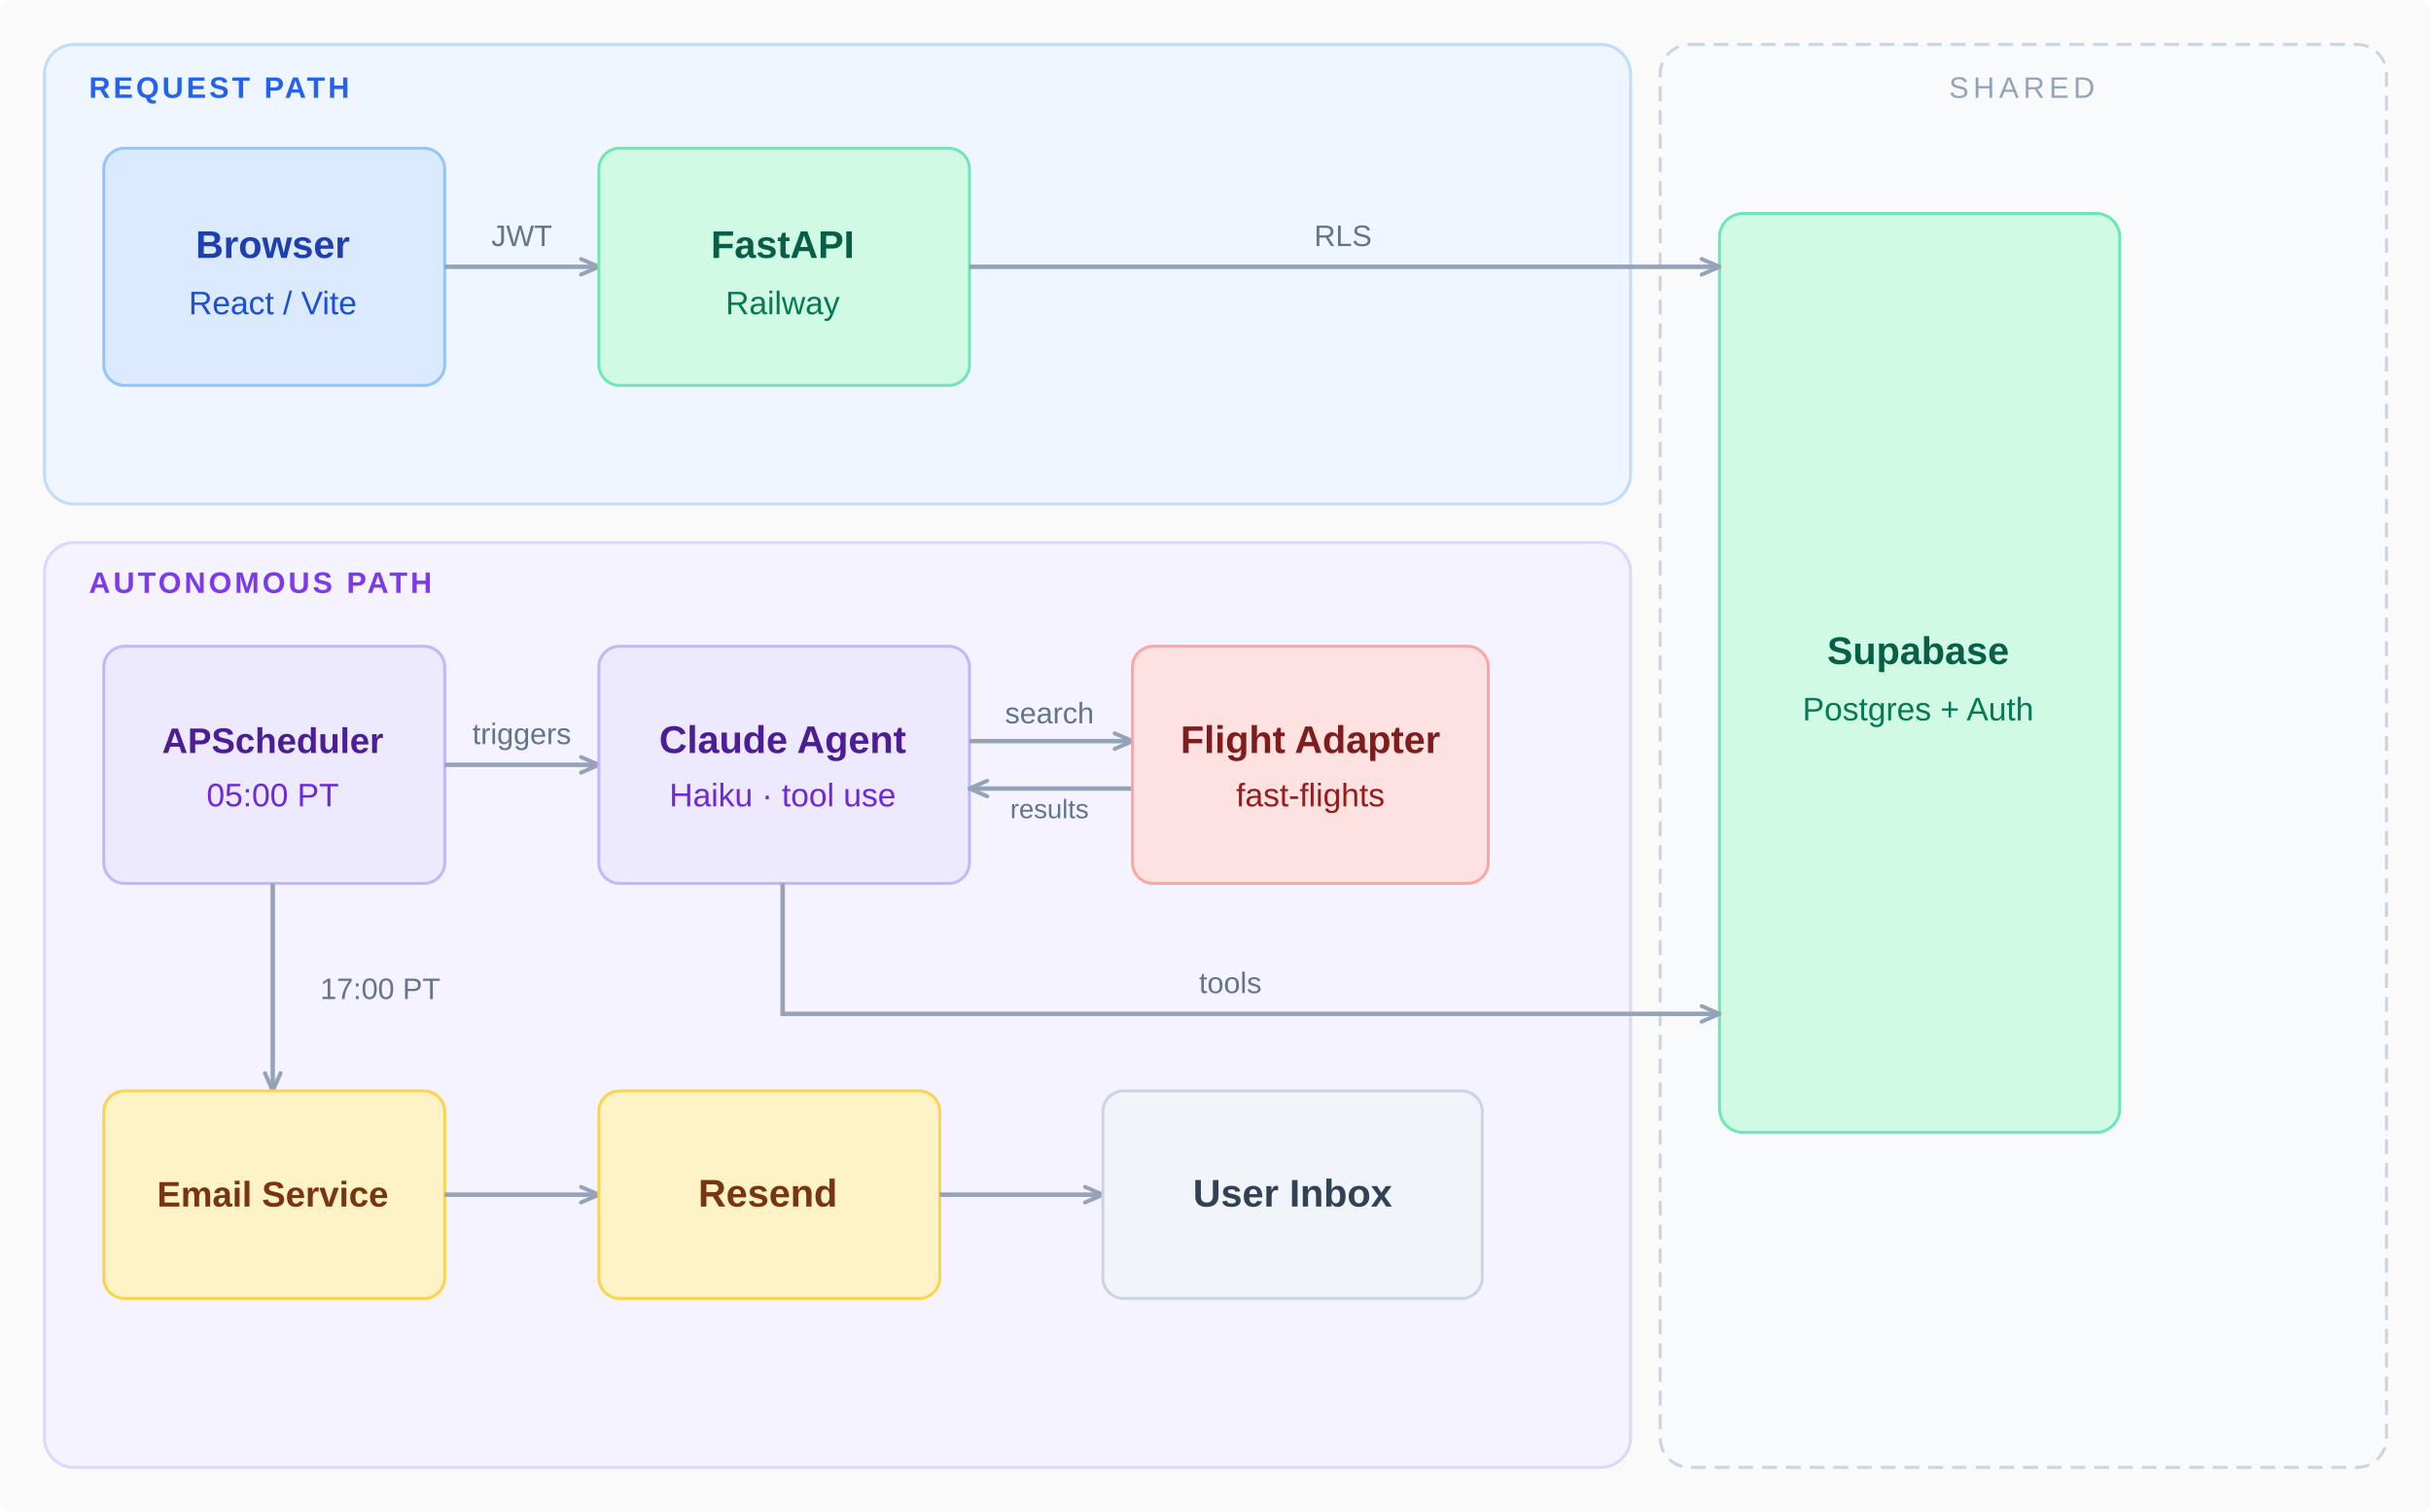
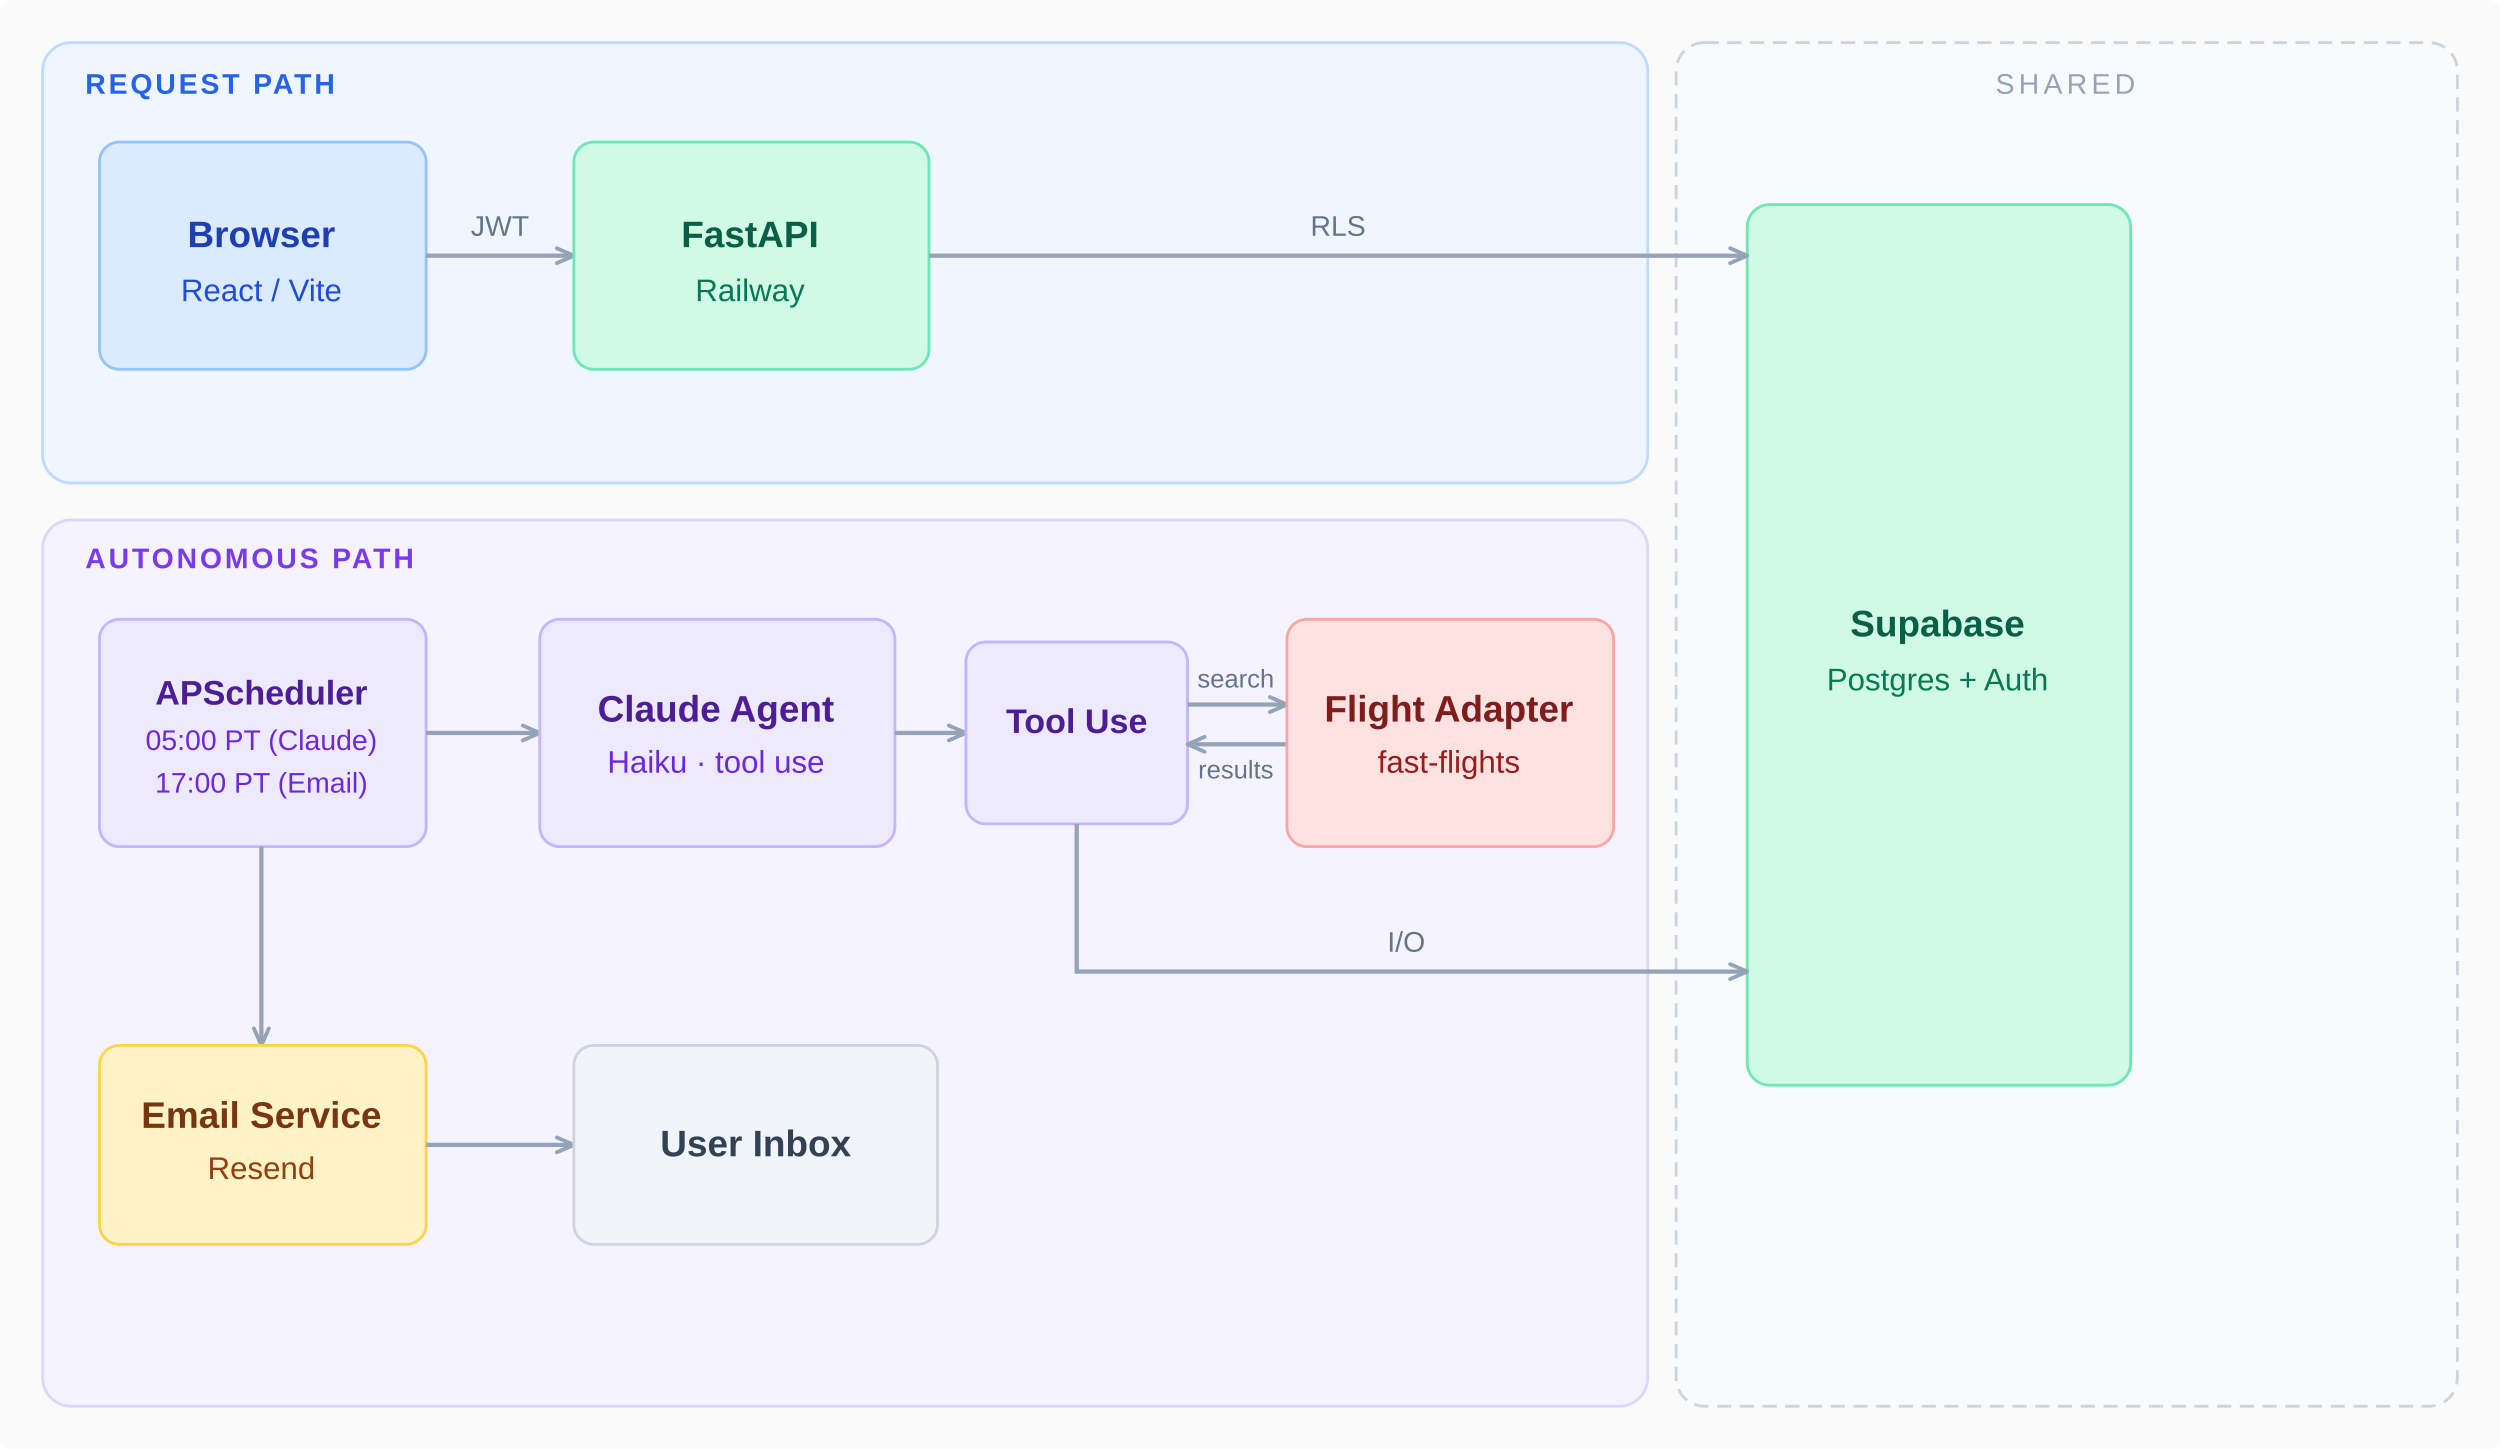
- <svg xmlns="http://www.w3.org/2000/svg" width="100%" viewBox="0 0 820 510">
+ <svg xmlns="http://www.w3.org/2000/svg" width="100%" viewBox="0 0 880 510">
  <defs>
    <marker id="arr" viewBox="0 0 10 10" refX="9" refY="5" markerWidth="5" markerHeight="5" orient="auto">
      <path d="M1 1.5 L9 5 L1 8.5" fill="none" stroke="#94A3B8" stroke-width="1.8" stroke-linecap="round" stroke-linejoin="round" />
    </marker>
  </defs>
-   <rect width="820" height="510" fill="#FAFAFA" rx="4" />
-   <rect x="560" y="15" width="245" height="480" rx="10" fill="#F8FAFC" stroke="#CBD5E1" stroke-width="1" stroke-dasharray="5 3" />
-   <text font-family="'Segoe UI',Arial,sans-serif" font-size="10" fill="#94A3B8" x="682" y="33" text-anchor="middle" letter-spacing="1.5">SHARED</text>
-   <rect x="15" y="15" width="535" height="155" rx="10" fill="#EFF6FF" stroke="#BFDBFE" stroke-width="1" />
+   <rect width="880" height="510" fill="#FAFAFA" rx="4" />
+   <rect x="590" y="15" width="275" height="480" rx="10" fill="#F8FAFC" stroke="#CBD5E1" stroke-width="1" stroke-dasharray="5 3" />
+   <text font-family="'Segoe UI',Arial,sans-serif" font-size="10" fill="#94A3B8" x="727" y="33" text-anchor="middle" letter-spacing="1.5">SHARED</text>
+   <rect x="15" y="15" width="565" height="155" rx="10" fill="#EFF6FF" stroke="#BFDBFE" stroke-width="1" />
  <text font-family="'Segoe UI',Arial,sans-serif" font-size="10" font-weight="600" fill="#2563EB" x="30" y="33" letter-spacing="1">REQUEST PATH</text>
-   <rect x="15" y="183" width="535" height="312" rx="10" fill="#F5F3FF" stroke="#DDD6FE" stroke-width="1" />
+   <rect x="15" y="183" width="565" height="312" rx="10" fill="#F5F3FF" stroke="#DDD6FE" stroke-width="1" />
  <text font-family="'Segoe UI',Arial,sans-serif" font-size="10" font-weight="600" fill="#7C3AED" x="30" y="200" letter-spacing="1">AUTONOMOUS PATH</text>
-   <rect x="580" y="72" width="135" height="310" rx="8" fill="#D1FAE5" stroke="#6EE7B7" stroke-width="1" />
-   <text font-family="'Segoe UI',Arial,sans-serif" font-size="13" font-weight="600" fill="#065F46" x="647" y="224" text-anchor="middle">Supabase</text>
-   <text font-family="'Segoe UI',Arial,sans-serif" font-size="11" fill="#047857" x="647" y="243" text-anchor="middle">Postgres + Auth</text>
+   <rect x="615" y="72" width="135" height="310" rx="8" fill="#D1FAE5" stroke="#6EE7B7" stroke-width="1" />
+   <text font-family="'Segoe UI',Arial,sans-serif" font-size="13" font-weight="600" fill="#065F46" x="682" y="224" text-anchor="middle">Supabase</text>
+   <text font-family="'Segoe UI',Arial,sans-serif" font-size="11" fill="#047857" x="682" y="243" text-anchor="middle">Postgres + Auth</text>
  <rect x="35" y="50" width="115" height="80" rx="7" fill="#DBEAFE" stroke="#93C5FD" stroke-width="1" />
  <text font-family="'Segoe UI',Arial,sans-serif" font-size="13" font-weight="600" fill="#1E40AF" x="92" y="87" text-anchor="middle">Browser</text>
  <text font-family="'Segoe UI',Arial,sans-serif" font-size="11" fill="#1D4ED8" x="92" y="106" text-anchor="middle">React / Vite</text>
  <line x1="150" y1="90" x2="202" y2="90" stroke="#94A3B8" stroke-width="1.5" marker-end="url(#arr)" />
  <text font-family="'Segoe UI',Arial,sans-serif" font-size="10" fill="#64748B" x="176" y="83" text-anchor="middle">JWT</text>
  <rect x="202" y="50" width="125" height="80" rx="7" fill="#D1FAE5" stroke="#6EE7B7" stroke-width="1" />
  <text font-family="'Segoe UI',Arial,sans-serif" font-size="13" font-weight="600" fill="#065F46" x="264" y="87" text-anchor="middle">FastAPI</text>
  <text font-family="'Segoe UI',Arial,sans-serif" font-size="11" fill="#047857" x="264" y="106" text-anchor="middle">Railway</text>
-   <line x1="327" y1="90" x2="580" y2="90" stroke="#94A3B8" stroke-width="1.5" marker-end="url(#arr)" />
-   <text font-family="'Segoe UI',Arial,sans-serif" font-size="10" fill="#64748B" x="453" y="83" text-anchor="middle">RLS</text>
+   <line x1="327" y1="90" x2="615" y2="90" stroke="#94A3B8" stroke-width="1.5" marker-end="url(#arr)" />
+   <text font-family="'Segoe UI',Arial,sans-serif" font-size="10" fill="#64748B" x="471" y="83" text-anchor="middle">RLS</text>
  <rect x="35" y="218" width="115" height="80" rx="7" fill="#EDE9FE" stroke="#C4B5FD" stroke-width="1" />
-   <text font-family="'Segoe UI',Arial,sans-serif" font-size="12" font-weight="600" fill="#4C1D95" x="92" y="254" text-anchor="middle">APScheduler</text>
-   <text font-family="'Segoe UI',Arial,sans-serif" font-size="11" fill="#6D28D9" x="92" y="272" text-anchor="middle">05:00 PT</text>
-   <line x1="150" y1="258" x2="202" y2="258" stroke="#94A3B8" stroke-width="1.5" marker-end="url(#arr)" />
-   <text font-family="'Segoe UI',Arial,sans-serif" font-size="10" fill="#64748B" x="176" y="251" text-anchor="middle">triggers</text>
-   <rect x="202" y="218" width="125" height="80" rx="7" fill="#EDE9FE" stroke="#C4B5FD" stroke-width="1" />
-   <text font-family="'Segoe UI',Arial,sans-serif" font-size="13" font-weight="600" fill="#4C1D95" x="264" y="254" text-anchor="middle">Claude Agent</text>
-   <text font-family="'Segoe UI',Arial,sans-serif" font-size="11" fill="#6D28D9" x="264" y="272" text-anchor="middle">Haiku · tool use</text>
-   <line x1="327" y1="250" x2="382" y2="250" stroke="#94A3B8" stroke-width="1.5" marker-end="url(#arr)" />
-   <text font-family="'Segoe UI',Arial,sans-serif" font-size="10" fill="#64748B" x="354" y="244" text-anchor="middle">search</text>
-   <line x1="382" y1="266" x2="327" y2="266" stroke="#94A3B8" stroke-width="1.5" marker-end="url(#arr)" />
-   <text font-family="'Segoe UI',Arial,sans-serif" font-size="9" fill="#64748B" x="354" y="276" text-anchor="middle">results</text>
-   <rect x="382" y="218" width="120" height="80" rx="7" fill="#FEE2E2" stroke="#FCA5A5" stroke-width="1" />
-   <text font-family="'Segoe UI',Arial,sans-serif" font-size="13" font-weight="600" fill="#7F1D1D" x="442" y="254" text-anchor="middle">Flight Adapter</text>
-   <text font-family="'Segoe UI',Arial,sans-serif" font-size="11" fill="#991B1B" x="442" y="272" text-anchor="middle">fast-flights</text>
-   <path d="M264 298 L264 342 L580 342" fill="none" stroke="#94A3B8" stroke-width="1.5" marker-end="url(#arr)" />
-   <text font-family="'Segoe UI',Arial,sans-serif" font-size="10" fill="#64748B" x="415" y="335" text-anchor="middle">tools</text>
+   <text font-family="'Segoe UI',Arial,sans-serif" font-size="12" font-weight="600" fill="#4C1D95" x="92" y="248" text-anchor="middle">APScheduler</text>
+   <text font-family="'Segoe UI',Arial,sans-serif" font-size="10" fill="#6D28D9" x="92" y="264" text-anchor="middle">05:00 PT (Claude)</text>
+   <text font-family="'Segoe UI',Arial,sans-serif" font-size="10" fill="#6D28D9" x="92" y="279" text-anchor="middle">17:00 PT (Email)</text>
+   <line x1="150" y1="258" x2="190" y2="258" stroke="#94A3B8" stroke-width="1.5" marker-end="url(#arr)" />
+   <rect x="190" y="218" width="125" height="80" rx="7" fill="#EDE9FE" stroke="#C4B5FD" stroke-width="1" />
+   <text font-family="'Segoe UI',Arial,sans-serif" font-size="13" font-weight="600" fill="#4C1D95" x="252" y="254" text-anchor="middle">Claude Agent</text>
+   <text font-family="'Segoe UI',Arial,sans-serif" font-size="11" fill="#6D28D9" x="252" y="272" text-anchor="middle">Haiku · tool use</text>
+   <line x1="315" y1="258" x2="340" y2="258" stroke="#94A3B8" stroke-width="1.5" marker-end="url(#arr)" />
+   <rect x="340" y="226" width="78" height="64" rx="7" fill="#EDE9FE" stroke="#C4B5FD" stroke-width="1" />
+   <text font-family="'Segoe UI',Arial,sans-serif" font-size="12" font-weight="600" fill="#4C1D95" x="379" y="258" text-anchor="middle">Tool Use</text>
+   <line x1="418" y1="248" x2="453" y2="248" stroke="#94A3B8" stroke-width="1.5" marker-end="url(#arr)" />
+   <text font-family="'Segoe UI',Arial,sans-serif" font-size="9" fill="#64748B" x="435" y="242" text-anchor="middle">search</text>
+   <line x1="453" y1="262" x2="418" y2="262" stroke="#94A3B8" stroke-width="1.5" marker-end="url(#arr)" />
+   <text font-family="'Segoe UI',Arial,sans-serif" font-size="9" fill="#64748B" x="435" y="274" text-anchor="middle">results</text>
+   <rect x="453" y="218" width="115" height="80" rx="7" fill="#FEE2E2" stroke="#FCA5A5" stroke-width="1" />
+   <text font-family="'Segoe UI',Arial,sans-serif" font-size="13" font-weight="600" fill="#7F1D1D" x="510" y="254" text-anchor="middle">Flight Adapter</text>
+   <text font-family="'Segoe UI',Arial,sans-serif" font-size="11" fill="#991B1B" x="510" y="272" text-anchor="middle">fast-flights</text>
+   <path d="M379,290 L379,342 L615,342" fill="none" stroke="#94A3B8" stroke-width="1.5" marker-end="url(#arr)" />
+   <text font-family="'Segoe UI',Arial,sans-serif" font-size="10" fill="#64748B" x="495" y="335" text-anchor="middle">I/O</text>
  <line x1="92" y1="298" x2="92" y2="368" stroke="#94A3B8" stroke-width="1.5" marker-end="url(#arr)" />
-   <text font-family="'Segoe UI',Arial,sans-serif" font-size="10" fill="#64748B" x="108" y="337" text-anchor="start">17:00 PT</text>
  <rect x="35" y="368" width="115" height="70" rx="7" fill="#FEF3C7" stroke="#FCD34D" stroke-width="1" />
-   <text font-family="'Segoe UI',Arial,sans-serif" font-size="12" font-weight="600" fill="#78350F" x="92" y="407" text-anchor="middle">Email Service</text>
+   <text font-family="'Segoe UI',Arial,sans-serif" font-size="13" font-weight="600" fill="#78350F" x="92" y="397" text-anchor="middle">Email Service</text>
+   <text font-family="'Segoe UI',Arial,sans-serif" font-size="11" fill="#92400E" x="92" y="415" text-anchor="middle">Resend</text>
  <line x1="150" y1="403" x2="202" y2="403" stroke="#94A3B8" stroke-width="1.5" marker-end="url(#arr)" />
-   <rect x="202" y="368" width="115" height="70" rx="7" fill="#FEF3C7" stroke="#FCD34D" stroke-width="1" />
-   <text font-family="'Segoe UI',Arial,sans-serif" font-size="13" font-weight="600" fill="#78350F" x="259" y="407" text-anchor="middle">Resend</text>
-   <line x1="317" y1="403" x2="372" y2="403" stroke="#94A3B8" stroke-width="1.5" marker-end="url(#arr)" />
-   <rect x="372" y="368" width="128" height="70" rx="7" fill="#F1F5F9" stroke="#CBD5E1" stroke-width="1" />
-   <text font-family="'Segoe UI',Arial,sans-serif" font-size="13" font-weight="600" fill="#334155" x="436" y="407" text-anchor="middle">User Inbox</text>
+   <rect x="202" y="368" width="128" height="70" rx="7" fill="#F1F5F9" stroke="#CBD5E1" stroke-width="1" />
+   <text font-family="'Segoe UI',Arial,sans-serif" font-size="13" font-weight="600" fill="#334155" x="266" y="407" text-anchor="middle">User Inbox</text>
</svg>
